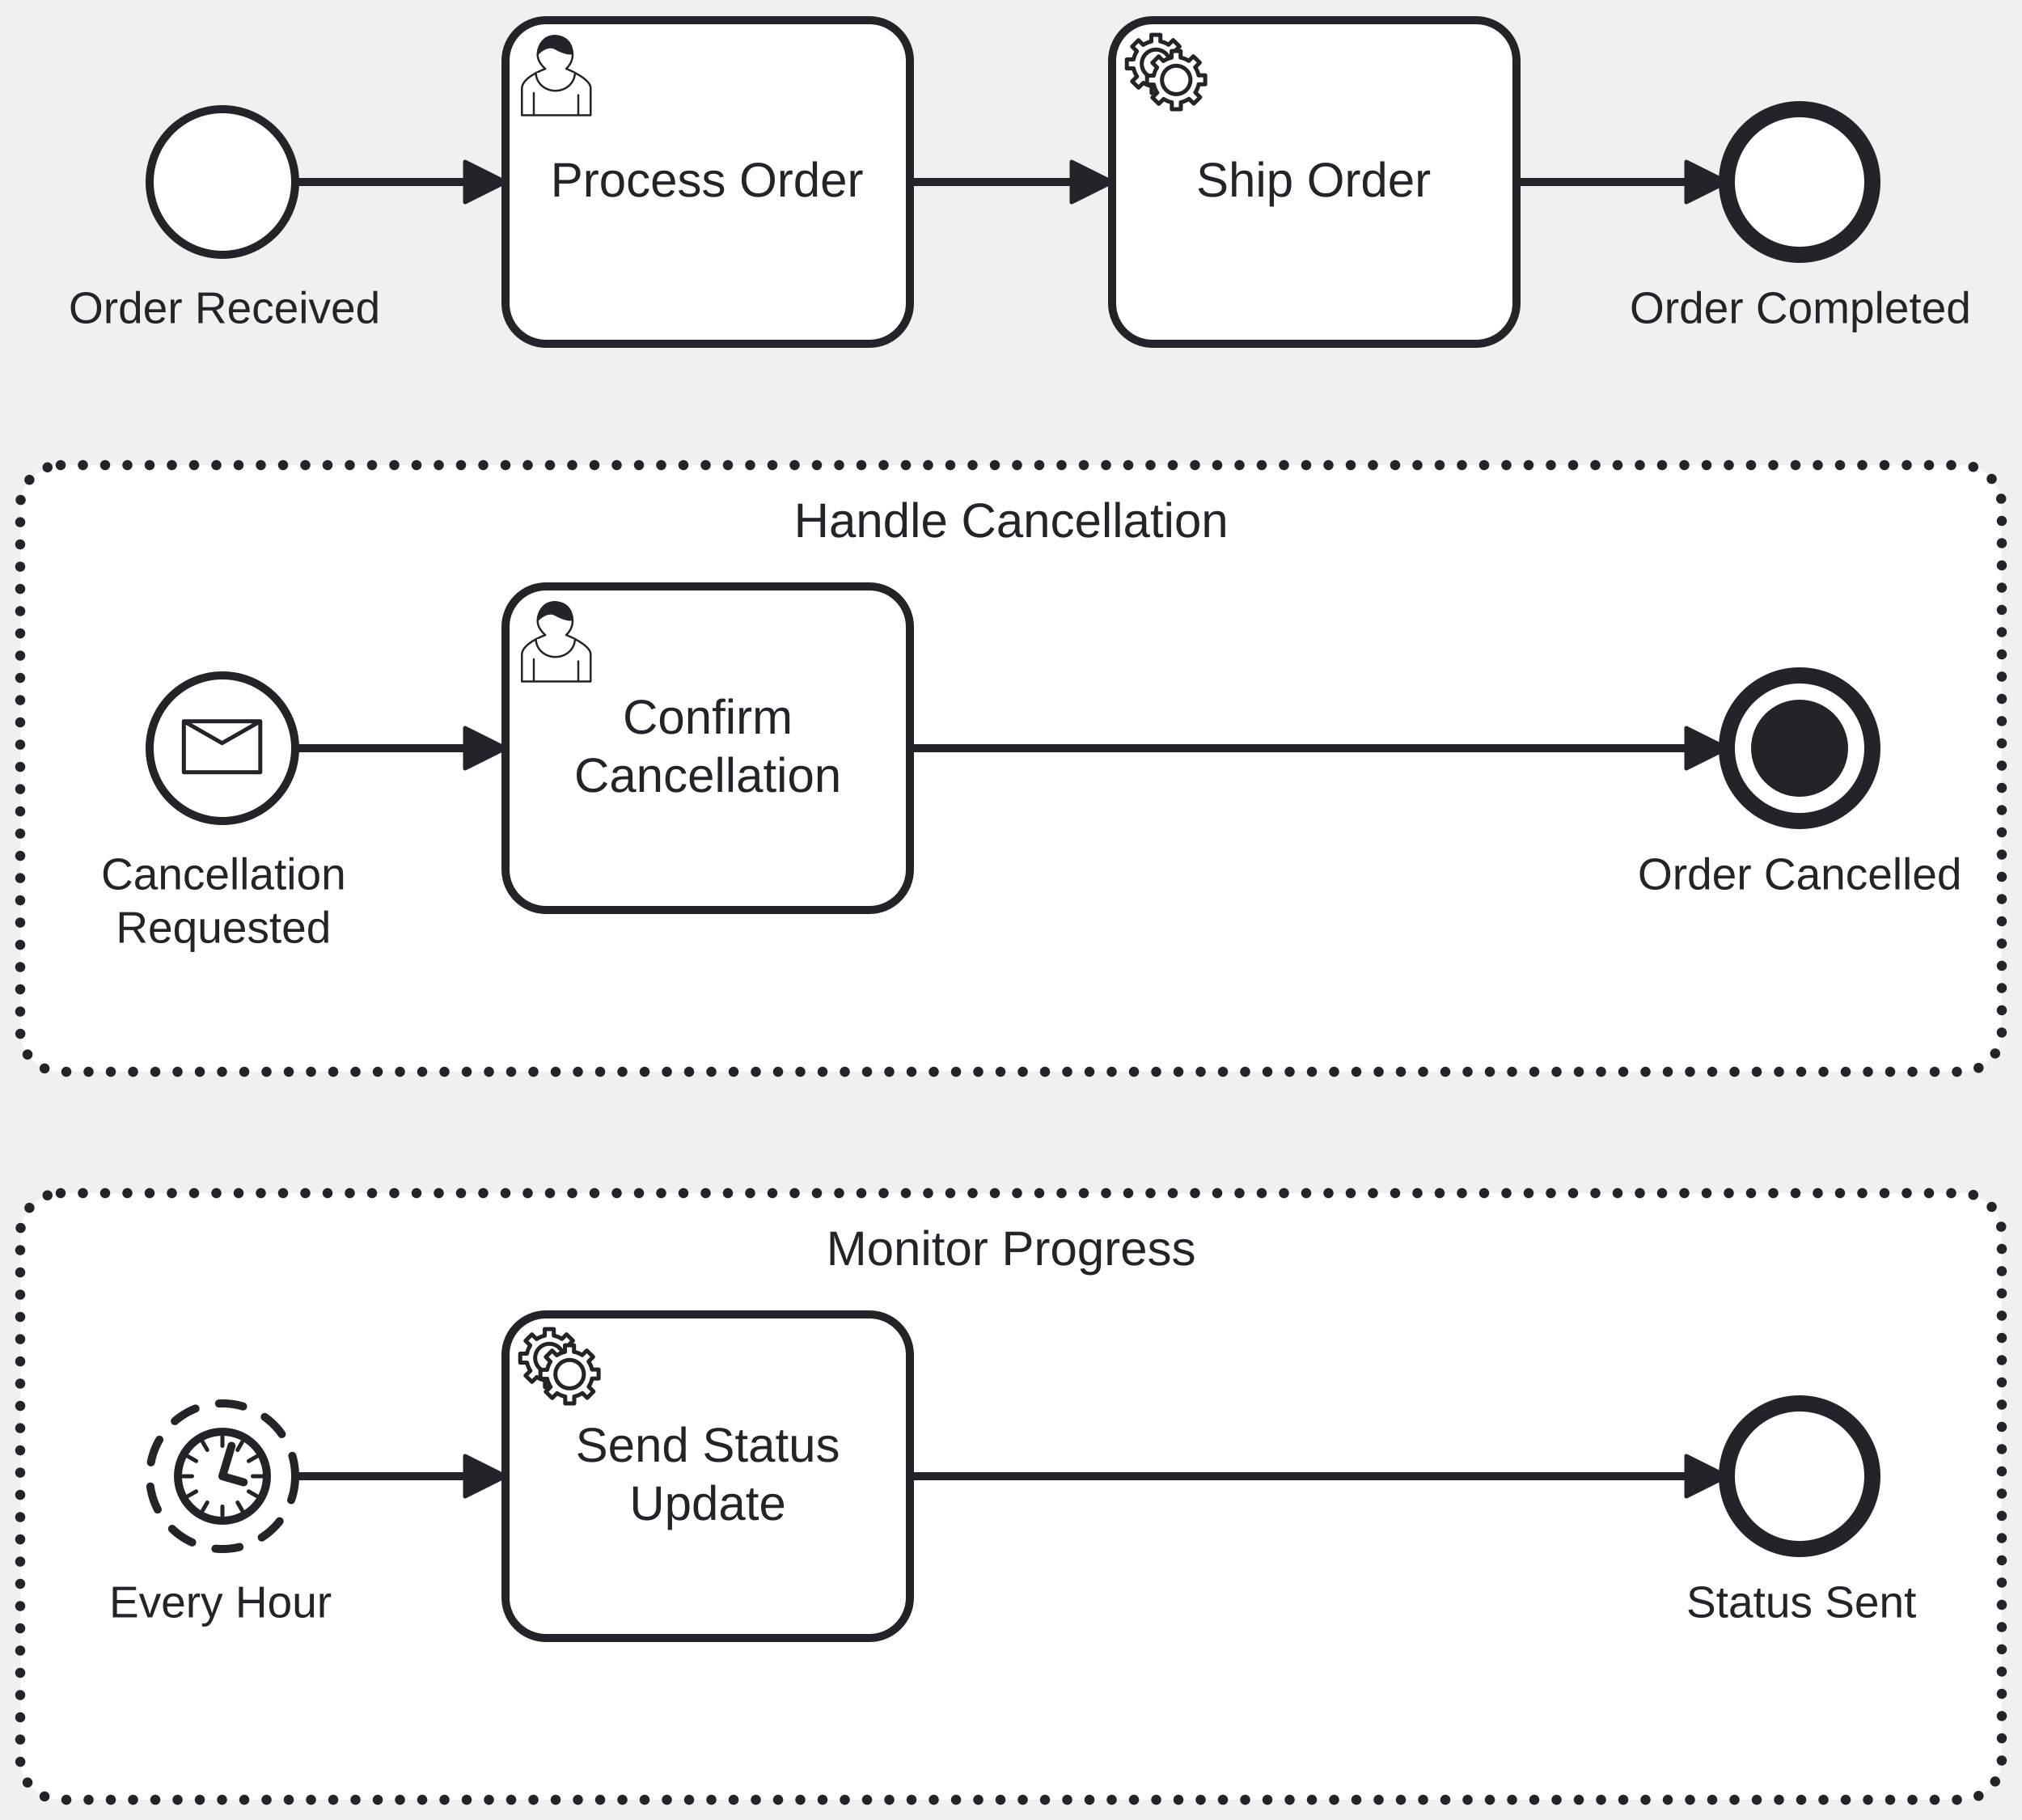
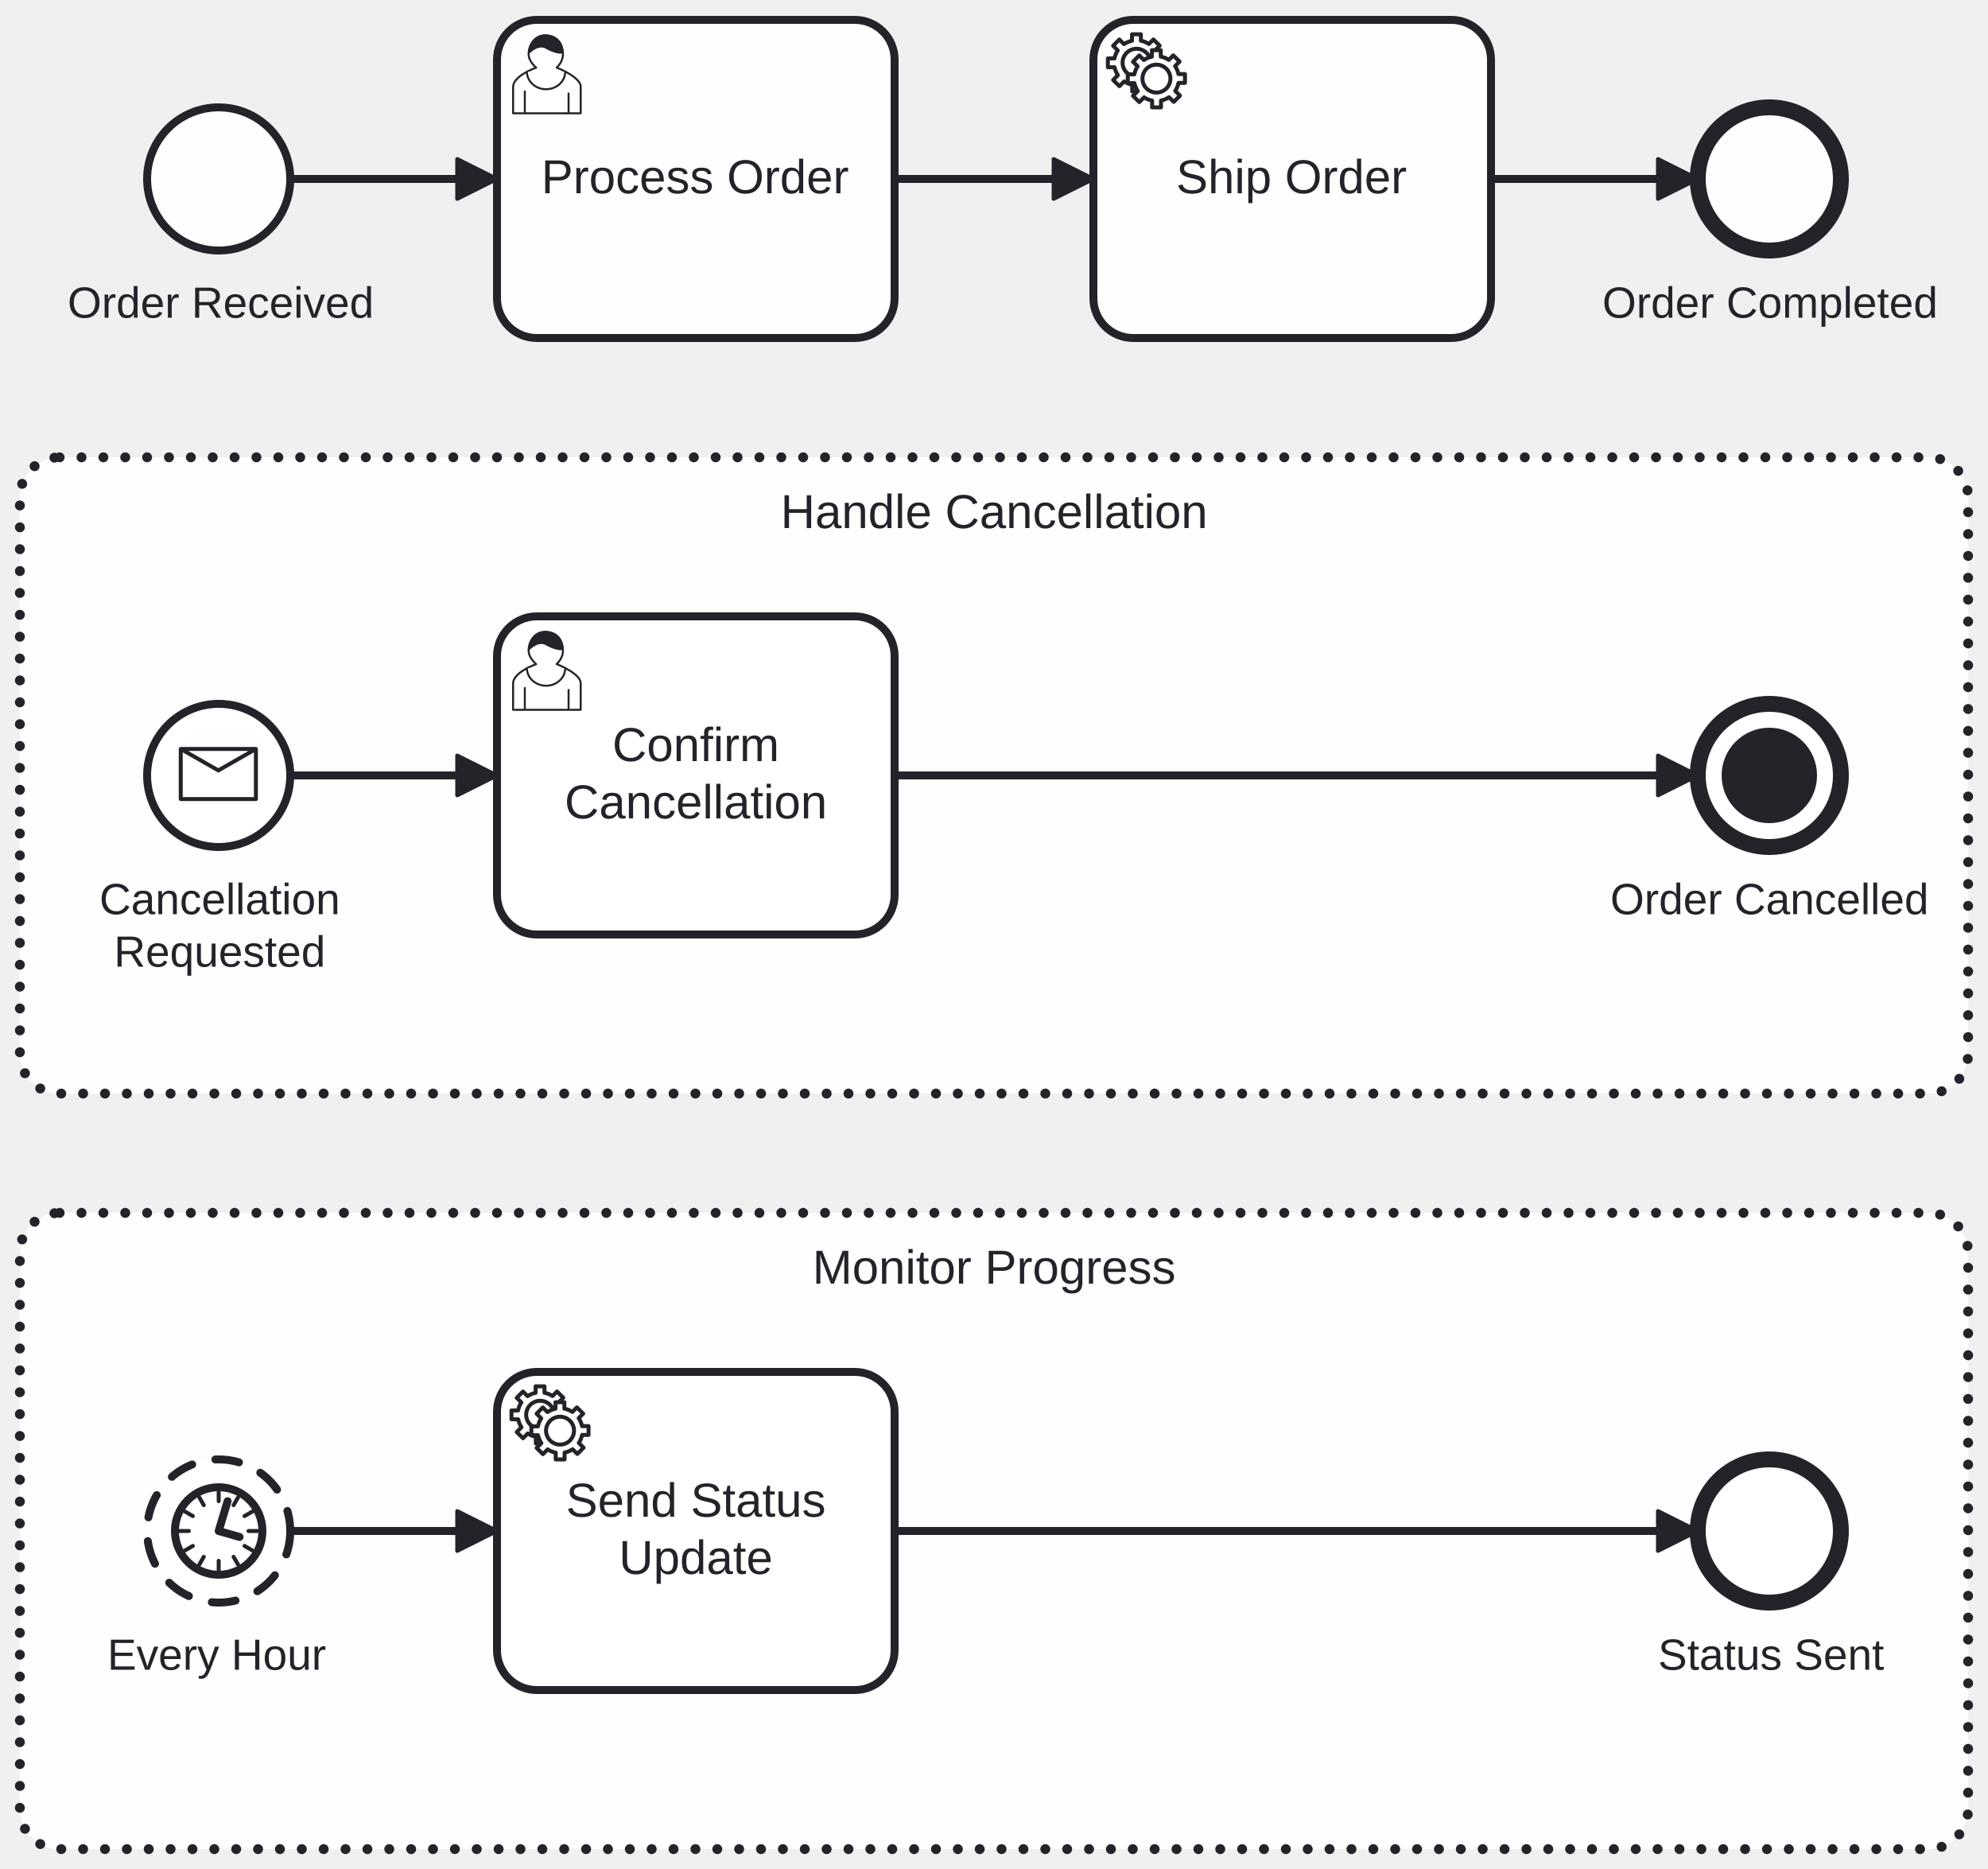
- <svg xmlns="http://www.w3.org/2000/svg" width="500" height="450" viewBox="115 75 500 450" version="1.1">
+ <svg xmlns="http://www.w3.org/2000/svg" width="500" height="470" viewBox="115 75 500 470" version="1.1">
  <defs>
-     <pattern id="djs-grid-pattern-70917" width="10" height="10" patternUnits="userSpaceOnUse">
+     <pattern id="djs-grid-pattern-241342" width="10" height="10" patternUnits="userSpaceOnUse">
      <circle cx="0.5" cy="0.5" r="0.5" style="fill: rgb(204, 204, 204);" />
    </pattern>
  </defs>
  <g class="djs-group">
    <g class="djs-element djs-shape" data-element-id="StartEvent_OrderReceived" style="display: block;" transform="matrix(1 0 0 1 152 102)">
      <g class="djs-visual">
        <circle cx="18" cy="18" r="18" style="stroke-linecap: round; stroke-linejoin: round; stroke: rgb(34, 36, 42); stroke-width: 2px; fill: white; fill-opacity: 0.95;" />
      </g>
      <rect class="djs-hit djs-hit-all" x="0" y="0" width="36" height="36" style="fill: none; stroke-opacity: 0; stroke: white; stroke-width: 15px;" />
      <circle cx="18" cy="18" r="23" class="djs-outline" style="fill: none;" />
    </g>
  </g>
  <g class="djs-group">
    <g class="djs-element djs-shape" data-element-id="StartEvent_OrderReceived_label" style="display: block;" transform="matrix(1 0 0 1 132 145)">
      <g class="djs-visual">
        <text lineHeight="1.2" class="djs-label" style="font-family: Arial, sans-serif; font-size: 11px; font-weight: normal; fill: rgb(34, 36, 42);">
          <tspan x="0" y="9.9">Order Received</tspan>
        </text>
      </g>
      <rect class="djs-hit djs-hit-all" x="0" y="0" width="77" height="14" style="fill: none; stroke-opacity: 0; stroke: white; stroke-width: 15px;" />
      <rect x="-5" y="-5" rx="4" width="87" height="24" class="djs-outline" style="fill: none;" />
    </g>
  </g>
  <g class="djs-group">
    <g class="djs-element djs-shape" data-element-id="UserTask_ProcessOrder" style="display: block;" transform="matrix(1 0 0 1 240 80)">
      <g class="djs-visual">
        <rect x="0" y="0" width="100" height="80" rx="10" ry="10" style="stroke-linecap: round; stroke-linejoin: round; stroke: rgb(34, 36, 42); stroke-width: 2px; fill: white; fill-opacity: 0.95;" />
        <text lineHeight="1.2" class="djs-label" style="font-family: Arial, sans-serif; font-size: 12px; font-weight: normal; fill: rgb(34, 36, 42);">
          <tspan x="11.145" y="43.6">Process Order</tspan>
        </text>
        <path d="m 15,12 c 0.909,-0.845 1.594,-2.049 1.594,-3.385 0,-2.554 -1.805,-4.622 -4.357,-4.622 -2.552,0 -4.288,2.068 -4.288,4.622 0,1.348 0.974,2.562 1.896,3.405 -0.529,0.187 -5.669,2.097 -5.794,4.756 v 6.718 h 17 v -6.718 c 0,-2.298 -5.528,-4.595 -6.051,-4.776 zm -8,6 l 0,5.5 m 11,0 l 0,-5" style="fill: white; stroke-linecap: round; stroke-linejoin: round; stroke: rgb(34, 36, 42); stroke-width: 0.5px;" />
        <path d="m 15,12 m 2.162,1.009 c 0,2.447 -2.158,4.431 -4.821,4.431 -2.665,0 -4.822,-1.981 -4.822,-4.431 " style="fill: white; stroke-linecap: round; stroke-linejoin: round; stroke: rgb(34, 36, 42); stroke-width: 0.5px;" />
        <path d="m 15,12 m -6.9,-3.80 c 0,0 2.251,-2.358 4.274,-1.177 2.024,1.181 4.221,1.537 4.124,0.965 -0.098,-0.57 -0.117,-3.791 -4.191,-4.136 -3.575,0.001 -4.208,3.367 -4.207,4.348 z" style="fill: rgb(34, 36, 42); stroke-linecap: round; stroke-linejoin: round; stroke: rgb(34, 36, 42); stroke-width: 0.5px;" />
      </g>
      <rect class="djs-hit djs-hit-all" x="0" y="0" width="100" height="80" style="fill: none; stroke-opacity: 0; stroke: white; stroke-width: 15px;" />
      <rect x="-5" y="-5" rx="14" width="110" height="90" class="djs-outline" style="fill: none;" />
    </g>
  </g>
  <g class="djs-group">
    <g class="djs-element djs-shape" data-element-id="ServiceTask_ShipOrder" style="display: block;" transform="matrix(1 0 0 1 390 80)">
      <g class="djs-visual">
        <rect x="0" y="0" width="100" height="80" rx="10" ry="10" style="stroke-linecap: round; stroke-linejoin: round; stroke: rgb(34, 36, 42); stroke-width: 2px; fill: white; fill-opacity: 0.95;" />
        <text lineHeight="1.2" class="djs-label" style="font-family: Arial, sans-serif; font-size: 12px; font-weight: normal; fill: rgb(34, 36, 42);">
          <tspan x="20.804" y="43.6">Ship Order</tspan>
        </text>
        <circle cx="5" cy="5" r="5" transform="translate(6, 6)" style="stroke-linecap: round; stroke-linejoin: round; stroke: none; stroke-width: 2px; fill: white;" />
        <path d="m 12,18 v -1.713 c 0.352,-0.07 0.704,-0.178 1.048,-0.321 0.344,-0.145 0.666,-0.321 0.966,-0.521 l 1.194,1.18 1.567,-1.577 -1.195,-1.18 c 0.403,-0.614 0.683,-1.299 0.825,-2.018 l 1.622,-0.01 v -2.22 l -1.637,0.01 c -0.073,-0.352 -0.178,-0.7 -0.324,-1.044 -0.145,-0.344 -0.321,-0.664 -0.523,-0.962 l 1.131,-1.136 -1.583,-1.563 -1.13,1.136 c -0.614,-0.401 -1.303,-0.681 -2.023,-0.822 l 0.009,-1.619 h -2.241 l 0.004,1.631 c -0.354,0.074 -0.705,0.18 -1.05,0.324 -0.344,0.144 -0.665,0.321 -0.964,0.52 l -1.17,-1.158 -1.567,1.579 1.168,1.157 c -0.403,0.613 -0.683,1.298 -0.825,2.017 l -1.659,0.003 v 2.222 l 1.672,-0.006 c 0.073,0.351 0.18,0.702 0.324,1.045 0.145,0.344 0.321,0.664 0.523,0.961 l -1.199,1.197 1.584,1.56 1.196,-1.193 c 0.614,0.403 1.303,0.682 2.023,0.823 l 7.19e-4,1.699 h 2.227 z m 0.221,-3.996 c -1.789,0.75 -3.858,-0.093 -4.61,-1.874 -0.752,-1.783 0.091,-3.846 1.88,-4.596 1.788,-0.749 3.857,0.093 4.609,1.874 0.752,1.782 -0.091,3.846 -1.88,4.596 z" style="fill: white; stroke-linecap: round; stroke-linejoin: round; stroke: rgb(34, 36, 42); stroke-width: 1px;" />
        <circle cx="5" cy="5" r="5" transform="translate(11, 10)" style="stroke-linecap: round; stroke-linejoin: round; stroke: none; stroke-width: 2px; fill: white;" />
        <path d="m 17,22 v -1.713 c 0.352,-0.07 0.704,-0.178 1.048,-0.321 0.344,-0.145 0.666,-0.321 0.966,-0.521 l 1.194,1.18 1.567,-1.577 -1.195,-1.18 c 0.403,-0.614 0.683,-1.299 0.825,-2.018 l 1.622,-0.01 v -2.22 l -1.637,0.01 c -0.073,-0.352 -0.178,-0.7 -0.324,-1.044 -0.145,-0.344 -0.321,-0.664 -0.523,-0.962 l 1.131,-1.136 -1.583,-1.563 -1.13,1.136 c -0.614,-0.401 -1.303,-0.681 -2.023,-0.822 l 0.009,-1.619 h -2.241 l 0.004,1.631 c -0.354,0.074 -0.705,0.18 -1.05,0.324 -0.344,0.144 -0.665,0.321 -0.964,0.52 l -1.17,-1.158 -1.567,1.579 1.168,1.157 c -0.403,0.613 -0.683,1.298 -0.825,2.017 l -1.659,0.003 v 2.222 l 1.672,-0.006 c 0.073,0.351 0.18,0.702 0.324,1.045 0.145,0.344 0.321,0.664 0.523,0.961 l -1.199,1.197 1.584,1.56 1.196,-1.193 c 0.614,0.403 1.303,0.682 2.023,0.823 l 7.19e-4,1.699 h 2.227 z m 0.221,-3.996 c -1.789,0.75 -3.858,-0.093 -4.61,-1.874 -0.752,-1.783 0.091,-3.846 1.88,-4.596 1.788,-0.749 3.857,0.093 4.609,1.874 0.752,1.782 -0.091,3.846 -1.88,4.596 z" style="fill: white; stroke-linecap: round; stroke-linejoin: round; stroke: rgb(34, 36, 42); stroke-width: 1px;" />
      </g>
      <rect class="djs-hit djs-hit-all" x="0" y="0" width="100" height="80" style="fill: none; stroke-opacity: 0; stroke: white; stroke-width: 15px;" />
      <rect x="-5" y="-5" rx="14" width="110" height="90" class="djs-outline" style="fill: none;" />
    </g>
  </g>
  <g class="djs-group">
    <g class="djs-element djs-shape" data-element-id="EndEvent_OrderCompleted" style="display: block;" transform="matrix(1 0 0 1 542 102)">
      <g class="djs-visual">
        <circle cx="18" cy="18" r="18" style="stroke-linecap: round; stroke-linejoin: round; stroke: rgb(34, 36, 42); stroke-width: 4px; fill: white; fill-opacity: 0.95;" />
      </g>
      <rect class="djs-hit djs-hit-all" x="0" y="0" width="36" height="36" style="fill: none; stroke-opacity: 0; stroke: white; stroke-width: 15px;" />
      <circle cx="18" cy="18" r="24" class="djs-outline" style="fill: none;" />
    </g>
  </g>
  <g class="djs-group">
    <g class="djs-element djs-shape" data-element-id="EndEvent_OrderCompleted_label" style="display: block;" transform="matrix(1 0 0 1 518 145)">
      <g class="djs-visual">
        <text lineHeight="1.2" class="djs-label" style="font-family: Arial, sans-serif; font-size: 11px; font-weight: normal; fill: rgb(34, 36, 42);">
          <tspan x="0" y="9.9">Order Completed</tspan>
        </text>
      </g>
      <rect class="djs-hit djs-hit-all" x="0" y="0" width="85" height="14" style="fill: none; stroke-opacity: 0; stroke: white; stroke-width: 15px;" />
      <rect x="-5" y="-5" rx="4" width="95" height="24" class="djs-outline" style="fill: none;" />
    </g>
  </g>
  <g class="djs-group">
    <g class="djs-element djs-shape" data-element-id="SubProcess_HandleCancellation" style="display: block;" transform="matrix(1 0 0 1 120 190)">
      <g class="djs-visual">
-         <rect x="0" y="0" width="490" height="150" rx="10" ry="10" style="stroke-linecap: round; stroke-linejoin: round; stroke: rgb(34, 36, 42); stroke-width: 2.5px; fill: white; fill-opacity: 0.95; stroke-dasharray: 0, 5.5;" />
+         <rect x="0" y="0" width="490" height="160" rx="10" ry="10" style="stroke-linecap: round; stroke-linejoin: round; stroke: rgb(34, 36, 42); stroke-width: 2.5px; fill: white; fill-opacity: 0.95; stroke-dasharray: 0, 5.5;" />
        <text lineHeight="1.2" class="djs-label" style="font-family: Arial, sans-serif; font-size: 12px; font-weight: normal; fill: rgb(34, 36, 42);">
          <tspan x="191.332" y="17.8">Handle Cancellation</tspan>
        </text>
      </g>
-       <rect x="-5" y="-5" rx="14" width="500" height="160" class="djs-outline" style="fill: none;" />
-       <rect class="djs-hit djs-hit-no-move" x="0" y="0" width="490" height="150" style="fill: none; stroke-opacity: 0; stroke: white; stroke-width: 15px;" />
-       <rect class="djs-hit djs-hit-click-stroke" x="0" y="0" width="490" height="150" style="fill: none; stroke-opacity: 0; stroke: white; stroke-width: 15px;" />
+       <rect x="-5" y="-5" rx="14" width="500" height="170" class="djs-outline" style="fill: none;" />
+       <rect class="djs-hit djs-hit-no-move" x="0" y="0" width="490" height="160" style="fill: none; stroke-opacity: 0; stroke: white; stroke-width: 15px;" />
+       <rect class="djs-hit djs-hit-click-stroke" x="0" y="0" width="490" height="160" style="fill: none; stroke-opacity: 0; stroke: white; stroke-width: 15px;" />
      <rect class="djs-hit djs-hit-all" x="0" y="0" width="490" height="30" style="fill: none; stroke-opacity: 0; stroke: white; stroke-width: 15px;" />
    </g>
    <g class="djs-children">
      <g class="djs-group">
-         <g class="djs-element djs-shape" data-element-id="StartEvent_CancellationRequested" style="display: block;" transform="matrix(1 0 0 1 152 242)">
+         <g class="djs-element djs-shape" data-element-id="StartEvent_CancellationRequested" style="display: block;" transform="matrix(1 0 0 1 152 252)">
          <g class="djs-visual">
            <circle cx="18" cy="18" r="18" style="stroke-linecap: round; stroke-linejoin: round; stroke: rgb(34, 36, 42); stroke-width: 2px; fill: white; fill-opacity: 0.95;" />
            <path d="m 8.46,11.34 l 0,12.6 l 18.9,0 l 0,-12.6 z l 9.45,5.4 l 9.45,-5.4" style="fill: white; stroke-linecap: round; stroke-linejoin: round; stroke: rgb(34, 36, 42); stroke-width: 1px;" />
          </g>
          <rect class="djs-hit djs-hit-all" x="0" y="0" width="36" height="36" style="fill: none; stroke-opacity: 0; stroke: white; stroke-width: 15px;" />
          <circle cx="18" cy="18" r="23" class="djs-outline" style="fill: none;" />
        </g>
      </g>
      <g class="djs-group">
-         <g class="djs-element djs-shape" data-element-id="UserTask_ConfirmCancellation" style="display: block;" transform="matrix(1 0 0 1 240 220)">
+         <g class="djs-element djs-shape" data-element-id="UserTask_ConfirmCancellation" style="display: block;" transform="matrix(1 0 0 1 240 230)">
          <g class="djs-visual">
            <rect x="0" y="0" width="100" height="80" rx="10" ry="10" style="stroke-linecap: round; stroke-linejoin: round; stroke: rgb(34, 36, 42); stroke-width: 2px; fill: white; fill-opacity: 0.95;" />
            <text lineHeight="1.2" class="djs-label" style="font-family: Arial, sans-serif; font-size: 12px; font-weight: normal; fill: rgb(34, 36, 42);">
              <tspan x="29.008" y="36.4">Confirm </tspan>
              <tspan x="17" y="50.8">Cancellation</tspan>
            </text>
            <path d="m 15,12 c 0.909,-0.845 1.594,-2.049 1.594,-3.385 0,-2.554 -1.805,-4.622 -4.357,-4.622 -2.552,0 -4.288,2.068 -4.288,4.622 0,1.348 0.974,2.562 1.896,3.405 -0.529,0.187 -5.669,2.097 -5.794,4.756 v 6.718 h 17 v -6.718 c 0,-2.298 -5.528,-4.595 -6.051,-4.776 zm -8,6 l 0,5.5 m 11,0 l 0,-5" style="fill: white; stroke-linecap: round; stroke-linejoin: round; stroke: rgb(34, 36, 42); stroke-width: 0.5px;" />
            <path d="m 15,12 m 2.162,1.009 c 0,2.447 -2.158,4.431 -4.821,4.431 -2.665,0 -4.822,-1.981 -4.822,-4.431 " style="fill: white; stroke-linecap: round; stroke-linejoin: round; stroke: rgb(34, 36, 42); stroke-width: 0.5px;" />
            <path d="m 15,12 m -6.9,-3.80 c 0,0 2.251,-2.358 4.274,-1.177 2.024,1.181 4.221,1.537 4.124,0.965 -0.098,-0.57 -0.117,-3.791 -4.191,-4.136 -3.575,0.001 -4.208,3.367 -4.207,4.348 z" style="fill: rgb(34, 36, 42); stroke-linecap: round; stroke-linejoin: round; stroke: rgb(34, 36, 42); stroke-width: 0.5px;" />
          </g>
          <rect class="djs-hit djs-hit-all" x="0" y="0" width="100" height="80" style="fill: none; stroke-opacity: 0; stroke: white; stroke-width: 15px;" />
          <rect x="-5" y="-5" rx="14" width="110" height="90" class="djs-outline" style="fill: none;" />
        </g>
      </g>
      <g class="djs-group">
-         <g class="djs-element djs-shape" data-element-id="EndEvent_OrderCancelled" style="display: block;" transform="matrix(1 0 0 1 542 242)">
+         <g class="djs-element djs-shape" data-element-id="EndEvent_OrderCancelled" style="display: block;" transform="matrix(1 0 0 1 542 252)">
          <g class="djs-visual">
            <circle cx="18" cy="18" r="18" style="stroke-linecap: round; stroke-linejoin: round; stroke: rgb(34, 36, 42); stroke-width: 4px; fill: white; fill-opacity: 0.95;" />
            <circle cx="18" cy="18" r="10" style="stroke-linecap: round; stroke-linejoin: round; stroke: rgb(34, 36, 42); stroke-width: 4px; fill: rgb(34, 36, 42);" />
          </g>
          <rect class="djs-hit djs-hit-all" x="0" y="0" width="36" height="36" style="fill: none; stroke-opacity: 0; stroke: white; stroke-width: 15px;" />
          <circle cx="18" cy="18" r="24" class="djs-outline" style="fill: none;" />
        </g>
      </g>
      <g class="djs-group">
        <g class="djs-element djs-connection" data-element-id="Flow_CancellationRequested_to_ConfirmCancellation" style="display: block;">
          <g class="djs-visual">
            <defs>
-               <marker id="marker-8yj99gohw6xglqels6cao9p9z" viewBox="0 0 20 20" refX="11" refY="10" markerWidth="10" markerHeight="10" orient="auto">
+               <marker id="marker-5xnel2v9siqruimd5dxbgtr60" viewBox="0 0 20 20" refX="11" refY="10" markerWidth="10" markerHeight="10" orient="auto">
                <path d="M 1 5 L 11 10 L 1 15 Z" style="stroke-linecap: round; stroke-linejoin: round; stroke: rgb(34, 36, 42); stroke-width: 1px; fill: rgb(34, 36, 42);" />
              </marker>
            </defs>
-             <path data-corner-radius="5" style="fill: none; stroke-linecap: round; stroke-linejoin: round; stroke: rgb(34, 36, 42); stroke-width: 2px; marker-end: url('#marker-8yj99gohw6xglqels6cao9p9z');" d="M188,260L240,260" />
-           </g>
-           <path d="M188,260L240,260" class="djs-hit djs-hit-stroke" style="fill: none; stroke-opacity: 0; stroke: white; stroke-width: 15px;" />
-           <rect x="183" y="255" rx="4" width="62" height="10" class="djs-outline" style="fill: none;" />
+             <path data-corner-radius="5" style="fill: none; stroke-linecap: round; stroke-linejoin: round; stroke: rgb(34, 36, 42); stroke-width: 2px; marker-end: url('#marker-5xnel2v9siqruimd5dxbgtr60');" d="M188,270L240,270" />
+           </g>
+           <path d="M188,270L240,270" class="djs-hit djs-hit-stroke" style="fill: none; stroke-opacity: 0; stroke: white; stroke-width: 15px;" />
+           <rect x="183" y="265" rx="4" width="62" height="10" class="djs-outline" style="fill: none;" />
        </g>
      </g>
      <g class="djs-group">
        <g class="djs-element djs-connection" data-element-id="Flow_ConfirmCancellation_to_OrderCancelled" style="display: block;">
          <g class="djs-visual">
            <defs>
-               <marker id="marker-d3mzakcuu61092t8yalyzdzgs" viewBox="0 0 20 20" refX="11" refY="10" markerWidth="10" markerHeight="10" orient="auto">
+               <marker id="marker-60kge9qkg6wbcm6kl7ga5ypzu" viewBox="0 0 20 20" refX="11" refY="10" markerWidth="10" markerHeight="10" orient="auto">
                <path d="M 1 5 L 11 10 L 1 15 Z" style="stroke-linecap: round; stroke-linejoin: round; stroke: rgb(34, 36, 42); stroke-width: 1px; fill: rgb(34, 36, 42);" />
              </marker>
            </defs>
-             <path data-corner-radius="5" style="fill: none; stroke-linecap: round; stroke-linejoin: round; stroke: rgb(34, 36, 42); stroke-width: 2px; marker-end: url('#marker-d3mzakcuu61092t8yalyzdzgs');" d="M340,260L542,260" />
-           </g>
-           <path d="M340,260L542,260" class="djs-hit djs-hit-stroke" style="fill: none; stroke-opacity: 0; stroke: white; stroke-width: 15px;" />
-           <rect x="335" y="255" rx="4" width="212" height="10" class="djs-outline" style="fill: none;" />
-         </g>
-       </g>
-     </g>
-   </g>
-   <g class="djs-group">
-     <g class="djs-element djs-shape" data-element-id="SubProcess_MonitorProgress" style="display: block;" transform="matrix(1 0 0 1 120 370)">
-       <g class="djs-visual">
-         <rect x="0" y="0" width="490" height="150" rx="10" ry="10" style="stroke-linecap: round; stroke-linejoin: round; stroke: rgb(34, 36, 42); stroke-width: 2.5px; fill: white; fill-opacity: 0.95; stroke-dasharray: 0, 5.5;" />
+             <path data-corner-radius="5" style="fill: none; stroke-linecap: round; stroke-linejoin: round; stroke: rgb(34, 36, 42); stroke-width: 2px; marker-end: url('#marker-60kge9qkg6wbcm6kl7ga5ypzu');" d="M340,270L542,270" />
+           </g>
+           <path d="M340,270L542,270" class="djs-hit djs-hit-stroke" style="fill: none; stroke-opacity: 0; stroke: white; stroke-width: 15px;" />
+           <rect x="335" y="265" rx="4" width="212" height="10" class="djs-outline" style="fill: none;" />
+         </g>
+       </g>
+     </g>
+   </g>
+   <g class="djs-group">
+     <g class="djs-element djs-shape selected" data-element-id="SubProcess_MonitorProgress" style="display: block;" transform="matrix(1 0 0 1 120 380)">
+       <g class="djs-visual">
+         <rect x="0" y="0" width="490" height="160" rx="10" ry="10" style="stroke-linecap: round; stroke-linejoin: round; stroke: rgb(34, 36, 42); stroke-width: 2.5px; fill: white; fill-opacity: 0.95; stroke-dasharray: 0, 5.5;" />
        <text lineHeight="1.2" class="djs-label" style="font-family: Arial, sans-serif; font-size: 12px; font-weight: normal; fill: rgb(34, 36, 42);">
          <tspan x="199.344" y="17.8">Monitor Progress</tspan>
        </text>
      </g>
-       <rect x="-5" y="-5" rx="14" width="500" height="160" class="djs-outline" style="fill: none;" />
-       <rect class="djs-hit djs-hit-no-move" x="0" y="0" width="490" height="150" style="fill: none; stroke-opacity: 0; stroke: white; stroke-width: 15px;" />
-       <rect class="djs-hit djs-hit-click-stroke" x="0" y="0" width="490" height="150" style="fill: none; stroke-opacity: 0; stroke: white; stroke-width: 15px;" />
+       <rect x="-5" y="-5" rx="14" width="500" height="170" class="djs-outline" style="fill: none;" />
+       <rect class="djs-hit djs-hit-no-move" x="0" y="0" width="490" height="160" style="fill: none; stroke-opacity: 0; stroke: white; stroke-width: 15px;" />
+       <rect class="djs-hit djs-hit-click-stroke" x="0" y="0" width="490" height="160" style="fill: none; stroke-opacity: 0; stroke: white; stroke-width: 15px;" />
      <rect class="djs-hit djs-hit-all" x="0" y="0" width="490" height="30" style="fill: none; stroke-opacity: 0; stroke: white; stroke-width: 15px;" />
    </g>
    <g class="djs-children">
      <g class="djs-group">
-         <g class="djs-element djs-shape" data-element-id="StartEvent_EveryHour" style="display: block;" transform="matrix(1 0 0 1 152 422)">
+         <g class="djs-element djs-shape" data-element-id="StartEvent_EveryHour" style="display: block;" transform="matrix(1 0 0 1 152 442)">
          <g class="djs-visual">
            <circle cx="18" cy="18" r="18" style="stroke-linecap: round; stroke-linejoin: round; stroke: rgb(34, 36, 42); stroke-width: 2px; fill: white; fill-opacity: 0.95; stroke-dasharray: 6;" />
            <circle cx="18" cy="18" r="11" style="stroke-linecap: round; stroke-linejoin: round; stroke: rgb(34, 36, 42); stroke-width: 2px; fill: white;" />
            <path d="M 18,18 l 2.25,-7.5 m -2.25,7.5 l 5.25,1.5 " style="fill: none; stroke-linecap: round; stroke-linejoin: round; stroke: rgb(34, 36, 42); stroke-width: 2px;" />
            <path transform="rotate(0,18,18)" d="M 18,18 m 0,7.5 l -0,2.25 " style="fill: none; stroke-linecap: round; stroke-linejoin: round; stroke: rgb(34, 36, 42); stroke-width: 1px;" />
            <path transform="rotate(30,18,18)" d="M 18,18 m 0,7.5 l -0,2.25 " style="fill: none; stroke-linecap: round; stroke-linejoin: round; stroke: rgb(34, 36, 42); stroke-width: 1px;" />
            <path transform="rotate(60,18,18)" d="M 18,18 m 0,7.5 l -0,2.25 " style="fill: none; stroke-linecap: round; stroke-linejoin: round; stroke: rgb(34, 36, 42); stroke-width: 1px;" />
            <path transform="rotate(90,18,18)" d="M 18,18 m 0,7.5 l -0,2.25 " style="fill: none; stroke-linecap: round; stroke-linejoin: round; stroke: rgb(34, 36, 42); stroke-width: 1px;" />
            <path transform="rotate(120,18,18)" d="M 18,18 m 0,7.5 l -0,2.25 " style="fill: none; stroke-linecap: round; stroke-linejoin: round; stroke: rgb(34, 36, 42); stroke-width: 1px;" />
            <path transform="rotate(150,18,18)" d="M 18,18 m 0,7.5 l -0,2.25 " style="fill: none; stroke-linecap: round; stroke-linejoin: round; stroke: rgb(34, 36, 42); stroke-width: 1px;" />
            <path transform="rotate(180,18,18)" d="M 18,18 m 0,7.5 l -0,2.25 " style="fill: none; stroke-linecap: round; stroke-linejoin: round; stroke: rgb(34, 36, 42); stroke-width: 1px;" />
            <path transform="rotate(210,18,18)" d="M 18,18 m 0,7.5 l -0,2.25 " style="fill: none; stroke-linecap: round; stroke-linejoin: round; stroke: rgb(34, 36, 42); stroke-width: 1px;" />
            <path transform="rotate(240,18,18)" d="M 18,18 m 0,7.5 l -0,2.25 " style="fill: none; stroke-linecap: round; stroke-linejoin: round; stroke: rgb(34, 36, 42); stroke-width: 1px;" />
            <path transform="rotate(270,18,18)" d="M 18,18 m 0,7.5 l -0,2.25 " style="fill: none; stroke-linecap: round; stroke-linejoin: round; stroke: rgb(34, 36, 42); stroke-width: 1px;" />
            <path transform="rotate(300,18,18)" d="M 18,18 m 0,7.5 l -0,2.25 " style="fill: none; stroke-linecap: round; stroke-linejoin: round; stroke: rgb(34, 36, 42); stroke-width: 1px;" />
            <path transform="rotate(330,18,18)" d="M 18,18 m 0,7.5 l -0,2.25 " style="fill: none; stroke-linecap: round; stroke-linejoin: round; stroke: rgb(34, 36, 42); stroke-width: 1px;" />
          </g>
          <rect class="djs-hit djs-hit-all" x="0" y="0" width="36" height="36" style="fill: none; stroke-opacity: 0; stroke: white; stroke-width: 15px;" />
          <circle cx="18" cy="18" r="23" class="djs-outline" style="fill: none;" />
        </g>
      </g>
      <g class="djs-group">
-         <g class="djs-element djs-shape" data-element-id="ServiceTask_SendStatusUpdate" style="display: block;" transform="matrix(1 0 0 1 240 400)">
+         <g class="djs-element djs-shape" data-element-id="ServiceTask_SendStatusUpdate" style="display: block;" transform="matrix(1 0 0 1 240 420)">
          <g class="djs-visual">
            <rect x="0" y="0" width="100" height="80" rx="10" ry="10" style="stroke-linecap: round; stroke-linejoin: round; stroke: rgb(34, 36, 42); stroke-width: 2px; fill: white; fill-opacity: 0.95;" />
            <text lineHeight="1.2" class="djs-label" style="font-family: Arial, sans-serif; font-size: 12px; font-weight: normal; fill: rgb(34, 36, 42);">
              <tspan x="17.328" y="36.4">Send Status </tspan>
              <tspan x="30.664" y="50.8">Update</tspan>
            </text>
            <circle cx="5" cy="5" r="5" transform="translate(6, 6)" style="stroke-linecap: round; stroke-linejoin: round; stroke: none; stroke-width: 2px; fill: white;" />
            <path d="m 12,18 v -1.713 c 0.352,-0.07 0.704,-0.178 1.048,-0.321 0.344,-0.145 0.666,-0.321 0.966,-0.521 l 1.194,1.18 1.567,-1.577 -1.195,-1.18 c 0.403,-0.614 0.683,-1.299 0.825,-2.018 l 1.622,-0.01 v -2.22 l -1.637,0.01 c -0.073,-0.352 -0.178,-0.7 -0.324,-1.044 -0.145,-0.344 -0.321,-0.664 -0.523,-0.962 l 1.131,-1.136 -1.583,-1.563 -1.13,1.136 c -0.614,-0.401 -1.303,-0.681 -2.023,-0.822 l 0.009,-1.619 h -2.241 l 0.004,1.631 c -0.354,0.074 -0.705,0.18 -1.05,0.324 -0.344,0.144 -0.665,0.321 -0.964,0.52 l -1.17,-1.158 -1.567,1.579 1.168,1.157 c -0.403,0.613 -0.683,1.298 -0.825,2.017 l -1.659,0.003 v 2.222 l 1.672,-0.006 c 0.073,0.351 0.18,0.702 0.324,1.045 0.145,0.344 0.321,0.664 0.523,0.961 l -1.199,1.197 1.584,1.56 1.196,-1.193 c 0.614,0.403 1.303,0.682 2.023,0.823 l 7.19e-4,1.699 h 2.227 z m 0.221,-3.996 c -1.789,0.75 -3.858,-0.093 -4.61,-1.874 -0.752,-1.783 0.091,-3.846 1.88,-4.596 1.788,-0.749 3.857,0.093 4.609,1.874 0.752,1.782 -0.091,3.846 -1.88,4.596 z" style="fill: white; stroke-linecap: round; stroke-linejoin: round; stroke: rgb(34, 36, 42); stroke-width: 1px;" />
            <circle cx="5" cy="5" r="5" transform="translate(11, 10)" style="stroke-linecap: round; stroke-linejoin: round; stroke: none; stroke-width: 2px; fill: white;" />
            <path d="m 17,22 v -1.713 c 0.352,-0.07 0.704,-0.178 1.048,-0.321 0.344,-0.145 0.666,-0.321 0.966,-0.521 l 1.194,1.18 1.567,-1.577 -1.195,-1.18 c 0.403,-0.614 0.683,-1.299 0.825,-2.018 l 1.622,-0.01 v -2.22 l -1.637,0.01 c -0.073,-0.352 -0.178,-0.7 -0.324,-1.044 -0.145,-0.344 -0.321,-0.664 -0.523,-0.962 l 1.131,-1.136 -1.583,-1.563 -1.13,1.136 c -0.614,-0.401 -1.303,-0.681 -2.023,-0.822 l 0.009,-1.619 h -2.241 l 0.004,1.631 c -0.354,0.074 -0.705,0.18 -1.05,0.324 -0.344,0.144 -0.665,0.321 -0.964,0.52 l -1.17,-1.158 -1.567,1.579 1.168,1.157 c -0.403,0.613 -0.683,1.298 -0.825,2.017 l -1.659,0.003 v 2.222 l 1.672,-0.006 c 0.073,0.351 0.18,0.702 0.324,1.045 0.145,0.344 0.321,0.664 0.523,0.961 l -1.199,1.197 1.584,1.56 1.196,-1.193 c 0.614,0.403 1.303,0.682 2.023,0.823 l 7.19e-4,1.699 h 2.227 z m 0.221,-3.996 c -1.789,0.75 -3.858,-0.093 -4.61,-1.874 -0.752,-1.783 0.091,-3.846 1.88,-4.596 1.788,-0.749 3.857,0.093 4.609,1.874 0.752,1.782 -0.091,3.846 -1.88,4.596 z" style="fill: white; stroke-linecap: round; stroke-linejoin: round; stroke: rgb(34, 36, 42); stroke-width: 1px;" />
          </g>
          <rect class="djs-hit djs-hit-all" x="0" y="0" width="100" height="80" style="fill: none; stroke-opacity: 0; stroke: white; stroke-width: 15px;" />
          <rect x="-5" y="-5" rx="14" width="110" height="90" class="djs-outline" style="fill: none;" />
        </g>
      </g>
      <g class="djs-group">
-         <g class="djs-element djs-shape" data-element-id="EndEvent_StatusSent" style="display: block;" transform="matrix(1 0 0 1 542 422)">
+         <g class="djs-element djs-shape" data-element-id="EndEvent_StatusSent" style="display: block;" transform="matrix(1 0 0 1 542 442)">
          <g class="djs-visual">
            <circle cx="18" cy="18" r="18" style="stroke-linecap: round; stroke-linejoin: round; stroke: rgb(34, 36, 42); stroke-width: 4px; fill: white; fill-opacity: 0.95;" />
          </g>
          <rect class="djs-hit djs-hit-all" x="0" y="0" width="36" height="36" style="fill: none; stroke-opacity: 0; stroke: white; stroke-width: 15px;" />
          <circle cx="18" cy="18" r="24" class="djs-outline" style="fill: none;" />
        </g>
      </g>
      <g class="djs-group">
        <g class="djs-element djs-connection" data-element-id="Flow_EveryHour_to_SendStatusUpdate" style="display: block;">
          <g class="djs-visual">
            <defs>
-               <marker id="marker-e5i2tu692g83gipj7g8ytmlpe" viewBox="0 0 20 20" refX="11" refY="10" markerWidth="10" markerHeight="10" orient="auto">
+               <marker id="marker-7u05oe1v1flt12y6xaairn0r0" viewBox="0 0 20 20" refX="11" refY="10" markerWidth="10" markerHeight="10" orient="auto">
                <path d="M 1 5 L 11 10 L 1 15 Z" style="stroke-linecap: round; stroke-linejoin: round; stroke: rgb(34, 36, 42); stroke-width: 1px; fill: rgb(34, 36, 42);" />
              </marker>
            </defs>
-             <path data-corner-radius="5" style="fill: none; stroke-linecap: round; stroke-linejoin: round; stroke: rgb(34, 36, 42); stroke-width: 2px; marker-end: url('#marker-e5i2tu692g83gipj7g8ytmlpe');" d="M188,440L240,440" />
-           </g>
-           <path d="M188,440L240,440" class="djs-hit djs-hit-stroke" style="fill: none; stroke-opacity: 0; stroke: white; stroke-width: 15px;" />
-           <rect x="183" y="435" rx="4" width="62" height="10" class="djs-outline" style="fill: none;" />
+             <path data-corner-radius="5" style="fill: none; stroke-linecap: round; stroke-linejoin: round; stroke: rgb(34, 36, 42); stroke-width: 2px; marker-end: url('#marker-7u05oe1v1flt12y6xaairn0r0');" d="M188,460L240,460" />
+           </g>
+           <path d="M188,460L240,460" class="djs-hit djs-hit-stroke" style="fill: none; stroke-opacity: 0; stroke: white; stroke-width: 15px;" />
+           <rect x="183" y="455" rx="4" width="62" height="10" class="djs-outline" style="fill: none;" />
        </g>
      </g>
      <g class="djs-group">
        <g class="djs-element djs-connection" data-element-id="Flow_SendStatusUpdate_to_StatusSent" style="display: block;">
          <g class="djs-visual">
            <defs>
-               <marker id="marker-7fkoviyhwrxw3fmfu7h3hwxti" viewBox="0 0 20 20" refX="11" refY="10" markerWidth="10" markerHeight="10" orient="auto">
+               <marker id="marker-9w6yn5nxhax5amlfenr9zhvnx" viewBox="0 0 20 20" refX="11" refY="10" markerWidth="10" markerHeight="10" orient="auto">
                <path d="M 1 5 L 11 10 L 1 15 Z" style="stroke-linecap: round; stroke-linejoin: round; stroke: rgb(34, 36, 42); stroke-width: 1px; fill: rgb(34, 36, 42);" />
              </marker>
            </defs>
-             <path data-corner-radius="5" style="fill: none; stroke-linecap: round; stroke-linejoin: round; stroke: rgb(34, 36, 42); stroke-width: 2px; marker-end: url('#marker-7fkoviyhwrxw3fmfu7h3hwxti');" d="M340,440L542,440" />
-           </g>
-           <path d="M340,440L542,440" class="djs-hit djs-hit-stroke" style="fill: none; stroke-opacity: 0; stroke: white; stroke-width: 15px;" />
-           <rect x="335" y="435" rx="4" width="212" height="10" class="djs-outline" style="fill: none;" />
+             <path data-corner-radius="5" style="fill: none; stroke-linecap: round; stroke-linejoin: round; stroke: rgb(34, 36, 42); stroke-width: 2px; marker-end: url('#marker-9w6yn5nxhax5amlfenr9zhvnx');" d="M340,460L542,460" />
+           </g>
+           <path d="M340,460L542,460" class="djs-hit djs-hit-stroke" style="fill: none; stroke-opacity: 0; stroke: white; stroke-width: 15px;" />
+           <rect x="335" y="455" rx="4" width="212" height="10" class="djs-outline" style="fill: none;" />
        </g>
      </g>
    </g>
  </g>
  <g class="djs-group">
    <g class="djs-element djs-connection" data-element-id="Flow_OrderReceived_to_ProcessOrder" style="display: block;">
      <g class="djs-visual">
        <defs>
-           <marker id="marker-d9lz7qvk0fb4vl0wia4bn35yx" viewBox="0 0 20 20" refX="11" refY="10" markerWidth="10" markerHeight="10" orient="auto">
+           <marker id="marker-dkqc52wprgeftig8lj8z2rjvb" viewBox="0 0 20 20" refX="11" refY="10" markerWidth="10" markerHeight="10" orient="auto">
            <path d="M 1 5 L 11 10 L 1 15 Z" style="stroke-linecap: round; stroke-linejoin: round; stroke: rgb(34, 36, 42); stroke-width: 1px; fill: rgb(34, 36, 42);" />
          </marker>
        </defs>
-         <path data-corner-radius="5" style="fill: none; stroke-linecap: round; stroke-linejoin: round; stroke: rgb(34, 36, 42); stroke-width: 2px; marker-end: url('#marker-d9lz7qvk0fb4vl0wia4bn35yx');" d="M188,120L240,120" />
+         <path data-corner-radius="5" style="fill: none; stroke-linecap: round; stroke-linejoin: round; stroke: rgb(34, 36, 42); stroke-width: 2px; marker-end: url('#marker-dkqc52wprgeftig8lj8z2rjvb');" d="M188,120L240,120" />
      </g>
      <path d="M188,120L240,120" class="djs-hit djs-hit-stroke" style="fill: none; stroke-opacity: 0; stroke: white; stroke-width: 15px;" />
      <rect x="183" y="115" rx="4" width="62" height="10" class="djs-outline" style="fill: none;" />
    </g>
  </g>
  <g class="djs-group">
    <g class="djs-element djs-connection" data-element-id="Flow_ProcessOrder_to_ShipOrder" style="display: block;">
      <g class="djs-visual">
        <defs>
-           <marker id="marker-3896cmkktpdw7anqwolb8sctt" viewBox="0 0 20 20" refX="11" refY="10" markerWidth="10" markerHeight="10" orient="auto">
+           <marker id="marker-7iiipov4r8zq25h9ung6ll806" viewBox="0 0 20 20" refX="11" refY="10" markerWidth="10" markerHeight="10" orient="auto">
            <path d="M 1 5 L 11 10 L 1 15 Z" style="stroke-linecap: round; stroke-linejoin: round; stroke: rgb(34, 36, 42); stroke-width: 1px; fill: rgb(34, 36, 42);" />
          </marker>
        </defs>
-         <path data-corner-radius="5" style="fill: none; stroke-linecap: round; stroke-linejoin: round; stroke: rgb(34, 36, 42); stroke-width: 2px; marker-end: url('#marker-3896cmkktpdw7anqwolb8sctt');" d="M340,120L390,120" />
+         <path data-corner-radius="5" style="fill: none; stroke-linecap: round; stroke-linejoin: round; stroke: rgb(34, 36, 42); stroke-width: 2px; marker-end: url('#marker-7iiipov4r8zq25h9ung6ll806');" d="M340,120L390,120" />
      </g>
      <path d="M340,120L390,120" class="djs-hit djs-hit-stroke" style="fill: none; stroke-opacity: 0; stroke: white; stroke-width: 15px;" />
      <rect x="335" y="115" rx="4" width="60" height="10" class="djs-outline" style="fill: none;" />
    </g>
  </g>
  <g class="djs-group">
    <g class="djs-element djs-connection" data-element-id="Flow_ShipOrder_to_OrderCompleted" style="display: block;">
      <g class="djs-visual">
        <defs>
-           <marker id="marker-69m4o45snlkq4i4ermq4v5ipy" viewBox="0 0 20 20" refX="11" refY="10" markerWidth="10" markerHeight="10" orient="auto">
+           <marker id="marker-4687s2zt8nde05apg2p32ct5g" viewBox="0 0 20 20" refX="11" refY="10" markerWidth="10" markerHeight="10" orient="auto">
            <path d="M 1 5 L 11 10 L 1 15 Z" style="stroke-linecap: round; stroke-linejoin: round; stroke: rgb(34, 36, 42); stroke-width: 1px; fill: rgb(34, 36, 42);" />
          </marker>
        </defs>
-         <path data-corner-radius="5" style="fill: none; stroke-linecap: round; stroke-linejoin: round; stroke: rgb(34, 36, 42); stroke-width: 2px; marker-end: url('#marker-69m4o45snlkq4i4ermq4v5ipy');" d="M490,120L542,120" />
+         <path data-corner-radius="5" style="fill: none; stroke-linecap: round; stroke-linejoin: round; stroke: rgb(34, 36, 42); stroke-width: 2px; marker-end: url('#marker-4687s2zt8nde05apg2p32ct5g');" d="M490,120L542,120" />
      </g>
      <path d="M490,120L542,120" class="djs-hit djs-hit-stroke" style="fill: none; stroke-opacity: 0; stroke: white; stroke-width: 15px;" />
      <rect x="485" y="115" rx="4" width="62" height="10" class="djs-outline" style="fill: none;" />
    </g>
  </g>
  <g class="djs-group">
-     <g class="djs-element djs-shape" data-element-id="StartEvent_CancellationRequested_label" style="display: block;" transform="matrix(1 0 0 1 140 285)">
+     <g class="djs-element djs-shape" data-element-id="StartEvent_CancellationRequested_label" style="display: block;" transform="matrix(1 0 0 1 140 295)">
      <g class="djs-visual">
        <text lineHeight="1.2" class="djs-label" style="font-family: Arial, sans-serif; font-size: 11px; font-weight: normal; fill: rgb(34, 36, 42);">
          <tspan x="0" y="9.9">Cancellation </tspan>
          <tspan x="3.66" y="23.1">Requested</tspan>
        </text>
      </g>
      <rect class="djs-hit djs-hit-all" x="0" y="0" width="61" height="27" style="fill: none; stroke-opacity: 0; stroke: white; stroke-width: 15px;" />
      <rect x="-5" y="-5" rx="4" width="71" height="37" class="djs-outline" style="fill: none;" />
    </g>
  </g>
  <g class="djs-group">
-     <g class="djs-element djs-shape" data-element-id="EndEvent_OrderCancelled_label" style="display: block;" transform="matrix(1 0 0 1 520 285)">
+     <g class="djs-element djs-shape" data-element-id="EndEvent_OrderCancelled_label" style="display: block;" transform="matrix(1 0 0 1 520 295)">
      <g class="djs-visual">
        <text lineHeight="1.2" class="djs-label" style="font-family: Arial, sans-serif; font-size: 11px; font-weight: normal; fill: rgb(34, 36, 42);">
          <tspan x="0" y="9.9">Order Cancelled</tspan>
        </text>
      </g>
      <rect class="djs-hit djs-hit-all" x="0" y="0" width="81" height="14" style="fill: none; stroke-opacity: 0; stroke: white; stroke-width: 15px;" />
      <rect x="-5" y="-5" rx="4" width="91" height="24" class="djs-outline" style="fill: none;" />
    </g>
  </g>
  <g class="djs-group">
-     <g class="djs-element djs-shape" data-element-id="StartEvent_EveryHour_label" style="display: block;" transform="matrix(1 0 0 1 142 465)">
+     <g class="djs-element djs-shape" data-element-id="StartEvent_EveryHour_label" style="display: block;" transform="matrix(1 0 0 1 142 485)">
      <g class="djs-visual">
        <text lineHeight="1.2" class="djs-label" style="font-family: Arial, sans-serif; font-size: 11px; font-weight: normal; fill: rgb(34, 36, 42);">
          <tspan x="0" y="9.9">Every Hour</tspan>
        </text>
      </g>
      <rect class="djs-hit djs-hit-all" x="0" y="0" width="56" height="14" style="fill: none; stroke-opacity: 0; stroke: white; stroke-width: 15px;" />
      <rect x="-5" y="-5" rx="4" width="66" height="24" class="djs-outline" style="fill: none;" />
    </g>
  </g>
  <g class="djs-group">
-     <g class="djs-element djs-shape" data-element-id="EndEvent_StatusSent_label" style="display: block;" transform="matrix(1 0 0 1 532 465)">
+     <g class="djs-element djs-shape" data-element-id="EndEvent_StatusSent_label" style="display: block;" transform="matrix(1 0 0 1 532 485)">
      <g class="djs-visual">
        <text lineHeight="1.2" class="djs-label" style="font-family: Arial, sans-serif; font-size: 11px; font-weight: normal; fill: rgb(34, 36, 42);">
          <tspan x="0" y="9.9">Status Sent</tspan>
        </text>
      </g>
      <rect class="djs-hit djs-hit-all" x="0" y="0" width="58" height="14" style="fill: none; stroke-opacity: 0; stroke: white; stroke-width: 15px;" />
      <rect x="-5" y="-5" rx="4" width="68" height="24" class="djs-outline" style="fill: none;" />
    </g>
  </g>
</svg>
